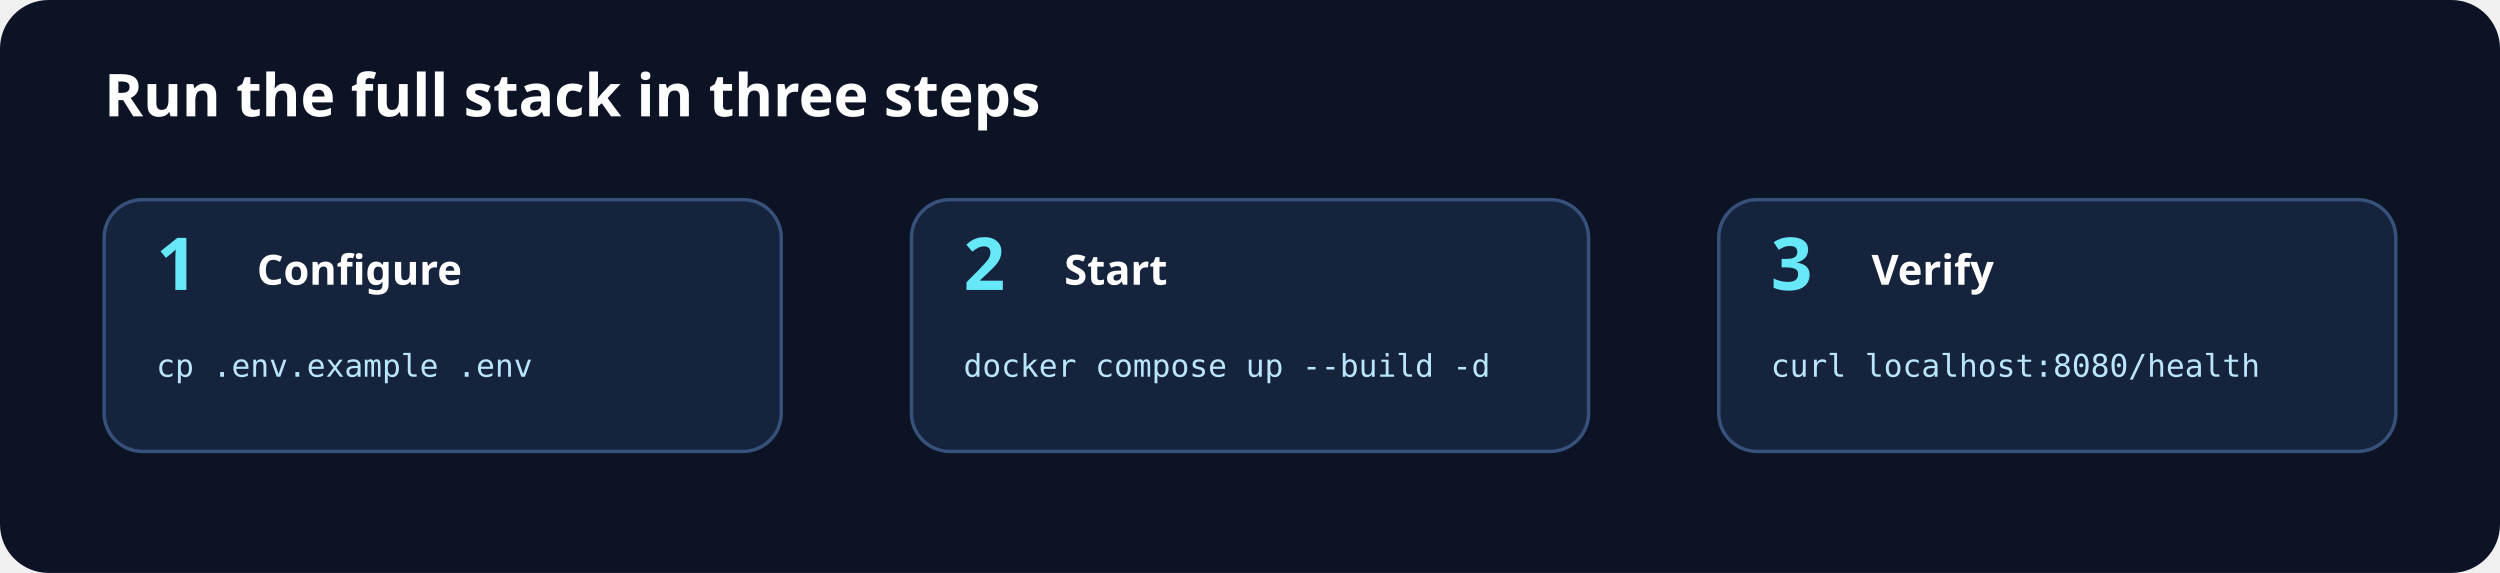
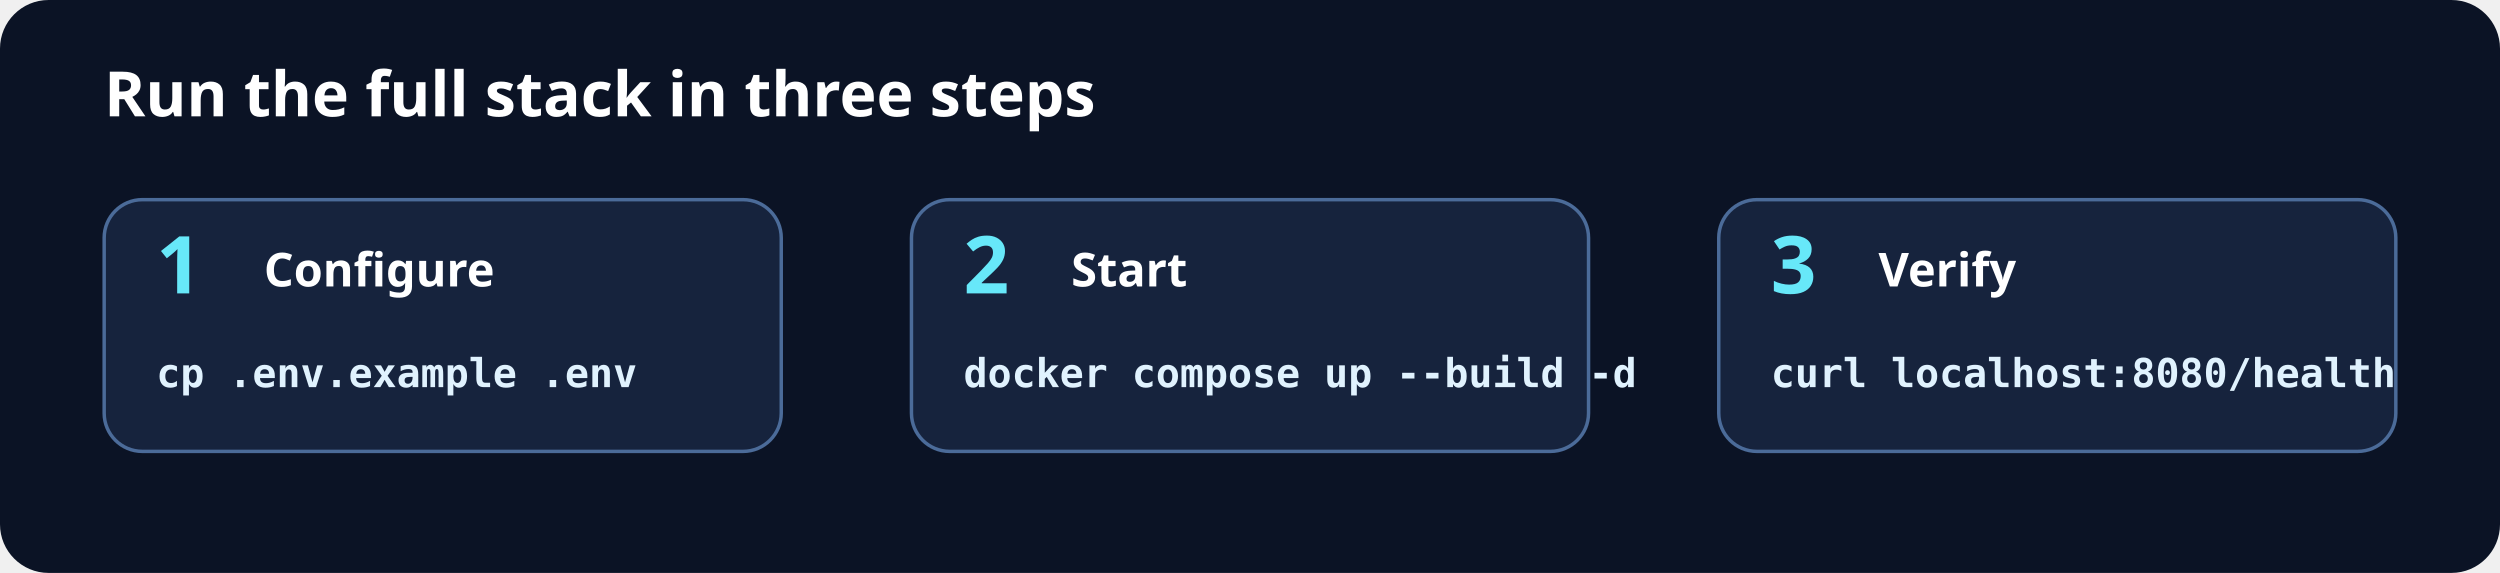
<svg xmlns="http://www.w3.org/2000/svg" width="1440" height="330" viewBox="0 0 1440 330" role="img" aria-labelledby="title">
  <defs>
-     <style>.t{font:700 34px system-ui;fill:#fff}.num{font:800 42px system-ui;fill:#67e8f9}.n{font:700 24px system-ui;fill:#fff}.cmd{font:500 18px ui-monospace,monospace;fill:#bae6fd}.card{fill:#16233d;stroke:#37517a;stroke-width:2}</style>
+     <style>.t{font:700 36px system-ui;fill:#fff}.num{font:800 46px system-ui;fill:#67e8f9}.n{font:700 27px system-ui;fill:#fff}.cmd{font:700 23px ui-monospace,monospace;fill:#e0f2fe}.card{fill:#16233d;stroke:#4b6b99;stroke-width:2}</style>
  </defs>
  <rect width="1440" height="330" rx="28" fill="#0b1325" />
  <text x="60" y="67" class="t">Run the full stack in three steps</text>
  <g transform="translate(60 115)">
    <rect class="card" width="390" height="145" rx="22" />
-     <text x="30" y="52" class="num">1</text>
-     <text x="88" y="49" class="n">Configure</text>
-     <text x="30" y="102" class="cmd">cp .env.example .env</text>
+     <text x="30" y="54" class="num">1</text>
+     <text x="92" y="50" class="n">Configure</text>
+     <text x="30" y="108" class="cmd">cp .env.example .env</text>
  </g>
  <g transform="translate(525 115)">
    <rect class="card" width="390" height="145" rx="22" />
-     <text x="30" y="52" class="num">2</text>
-     <text x="88" y="49" class="n">Start</text>
-     <text x="30" y="102" class="cmd">docker compose up --build -d</text>
+     <text x="30" y="54" class="num">2</text>
+     <text x="92" y="50" class="n">Start</text>
+     <text x="30" y="108" class="cmd">docker compose up --build -d</text>
  </g>
  <g transform="translate(990 115)">
    <rect class="card" width="390" height="145" rx="22" />
-     <text x="30" y="52" class="num">3</text>
-     <text x="88" y="49" class="n">Verify</text>
-     <text x="30" y="102" class="cmd">curl localhost:8080/health</text>
+     <text x="30" y="54" class="num">3</text>
+     <text x="92" y="50" class="n">Verify</text>
+     <text x="30" y="108" class="cmd">curl localhost:8080/health</text>
  </g>
</svg>
